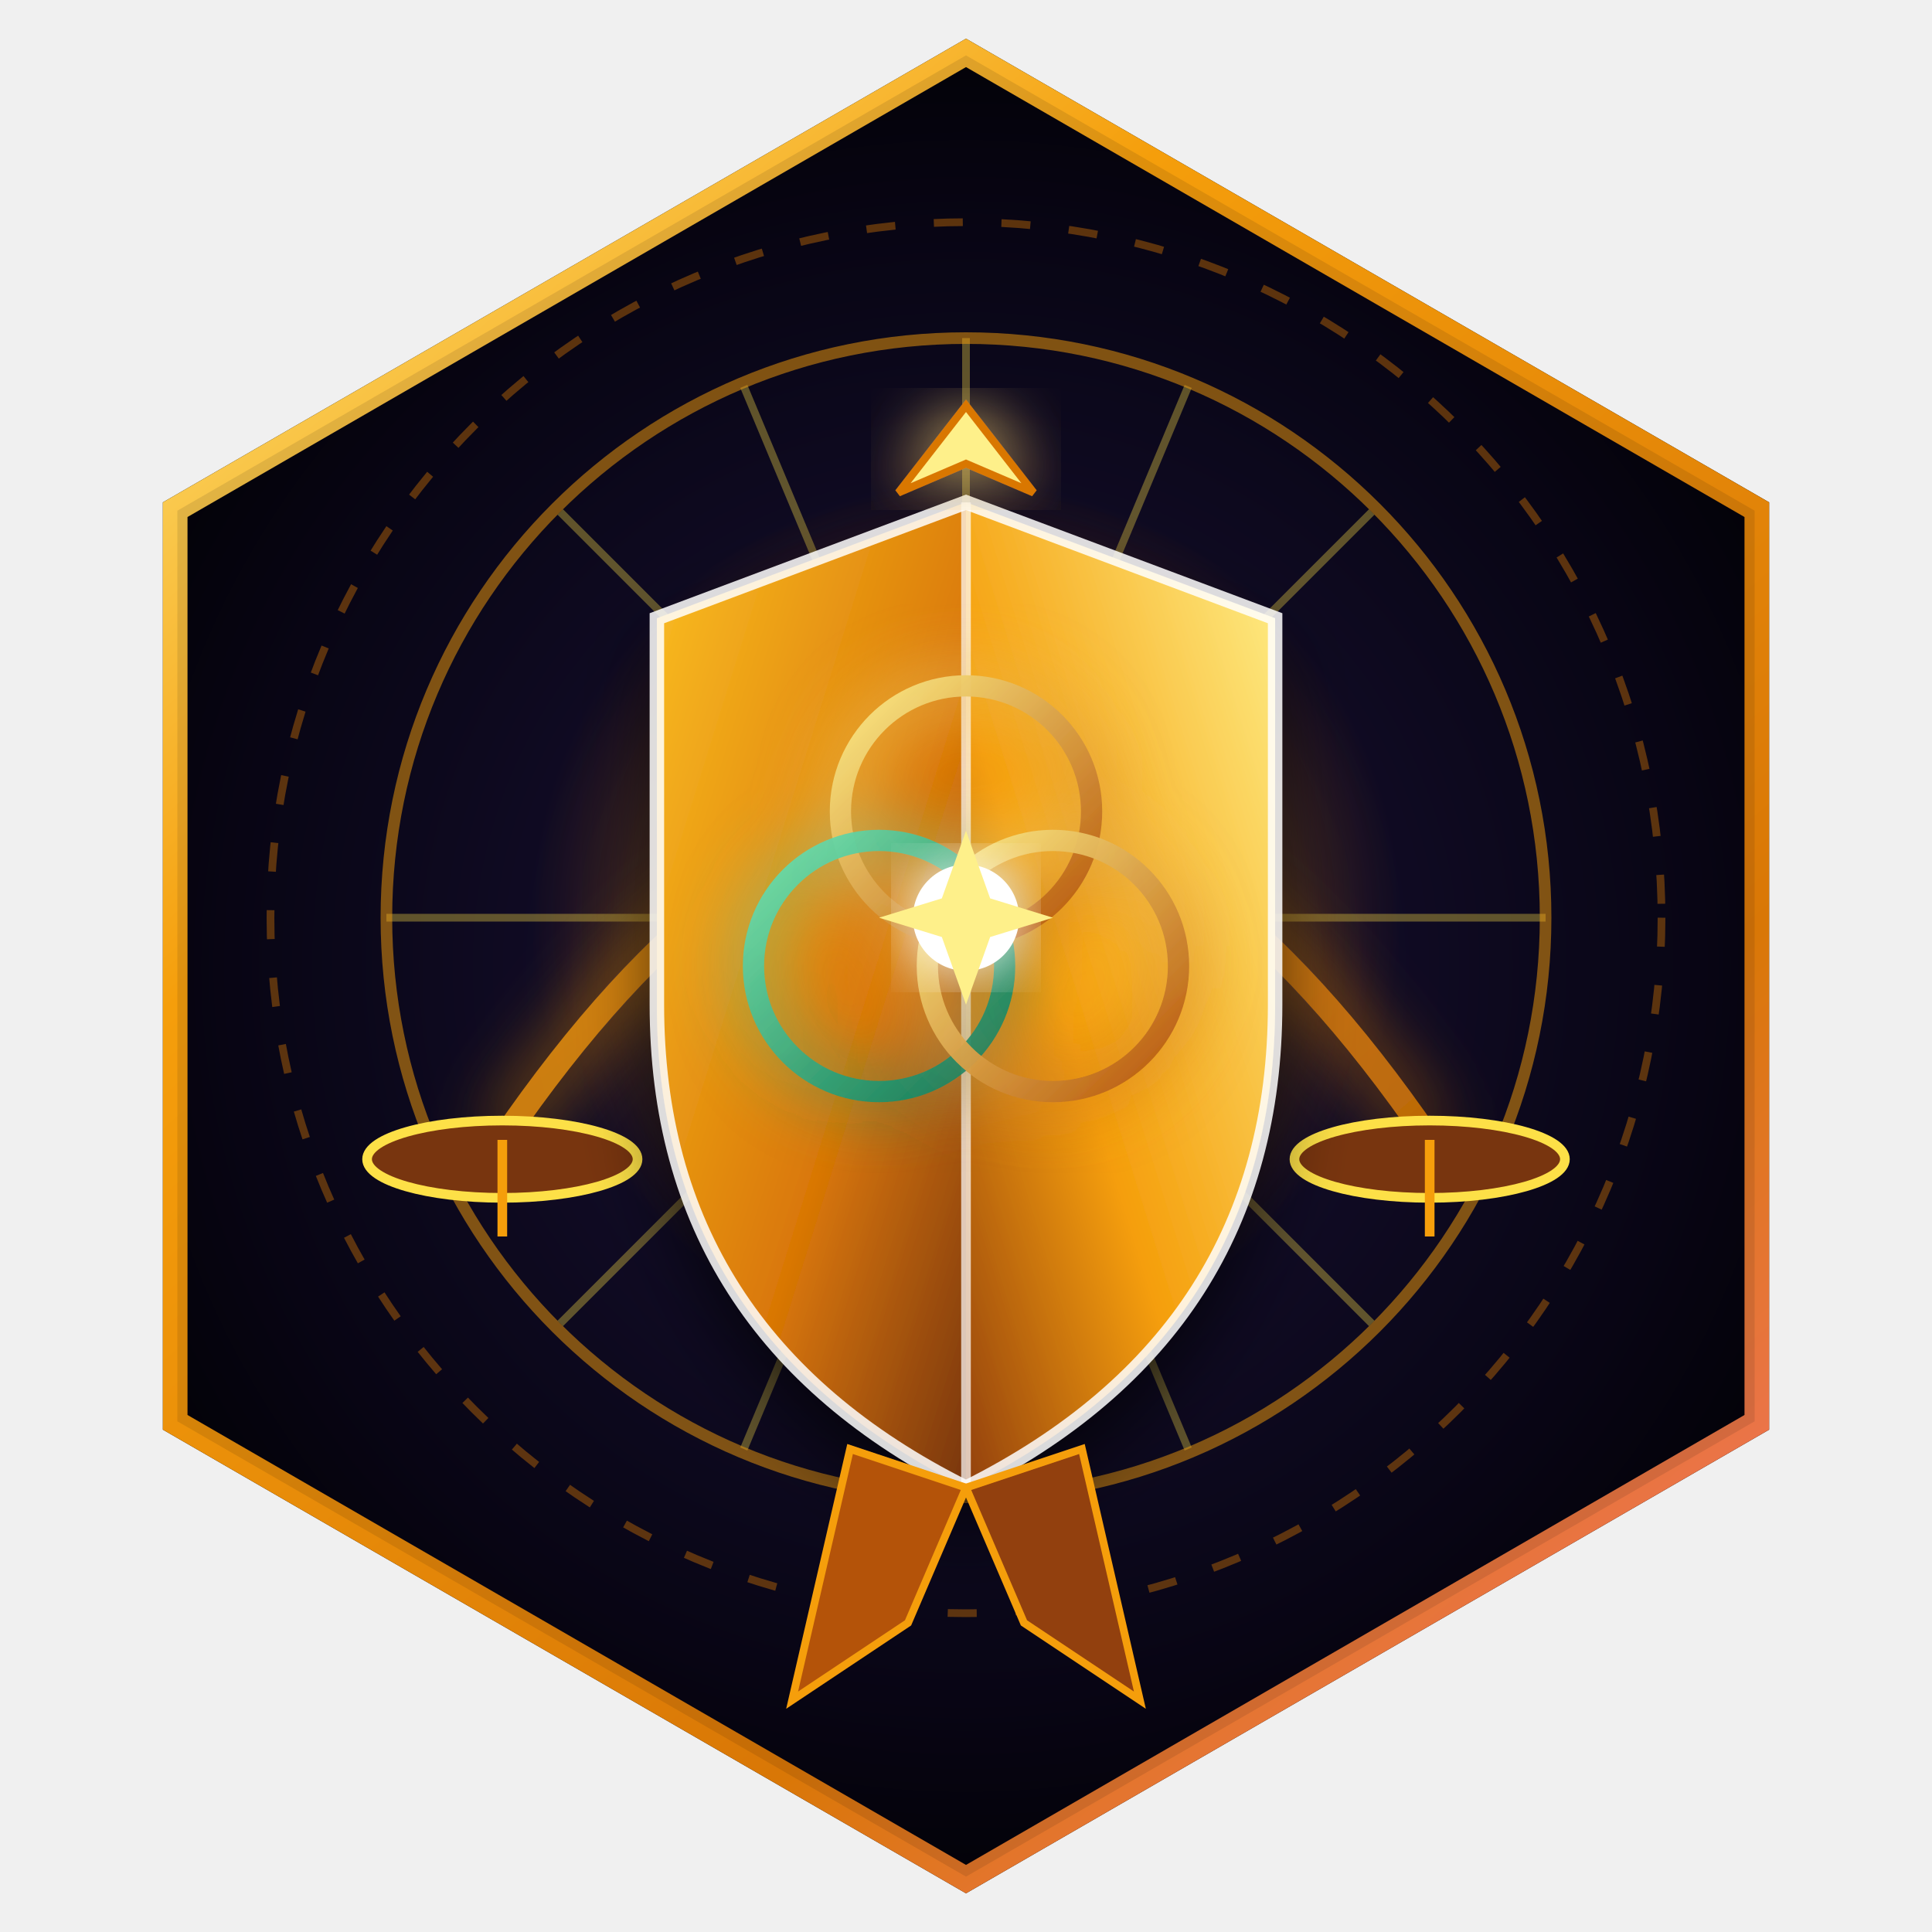
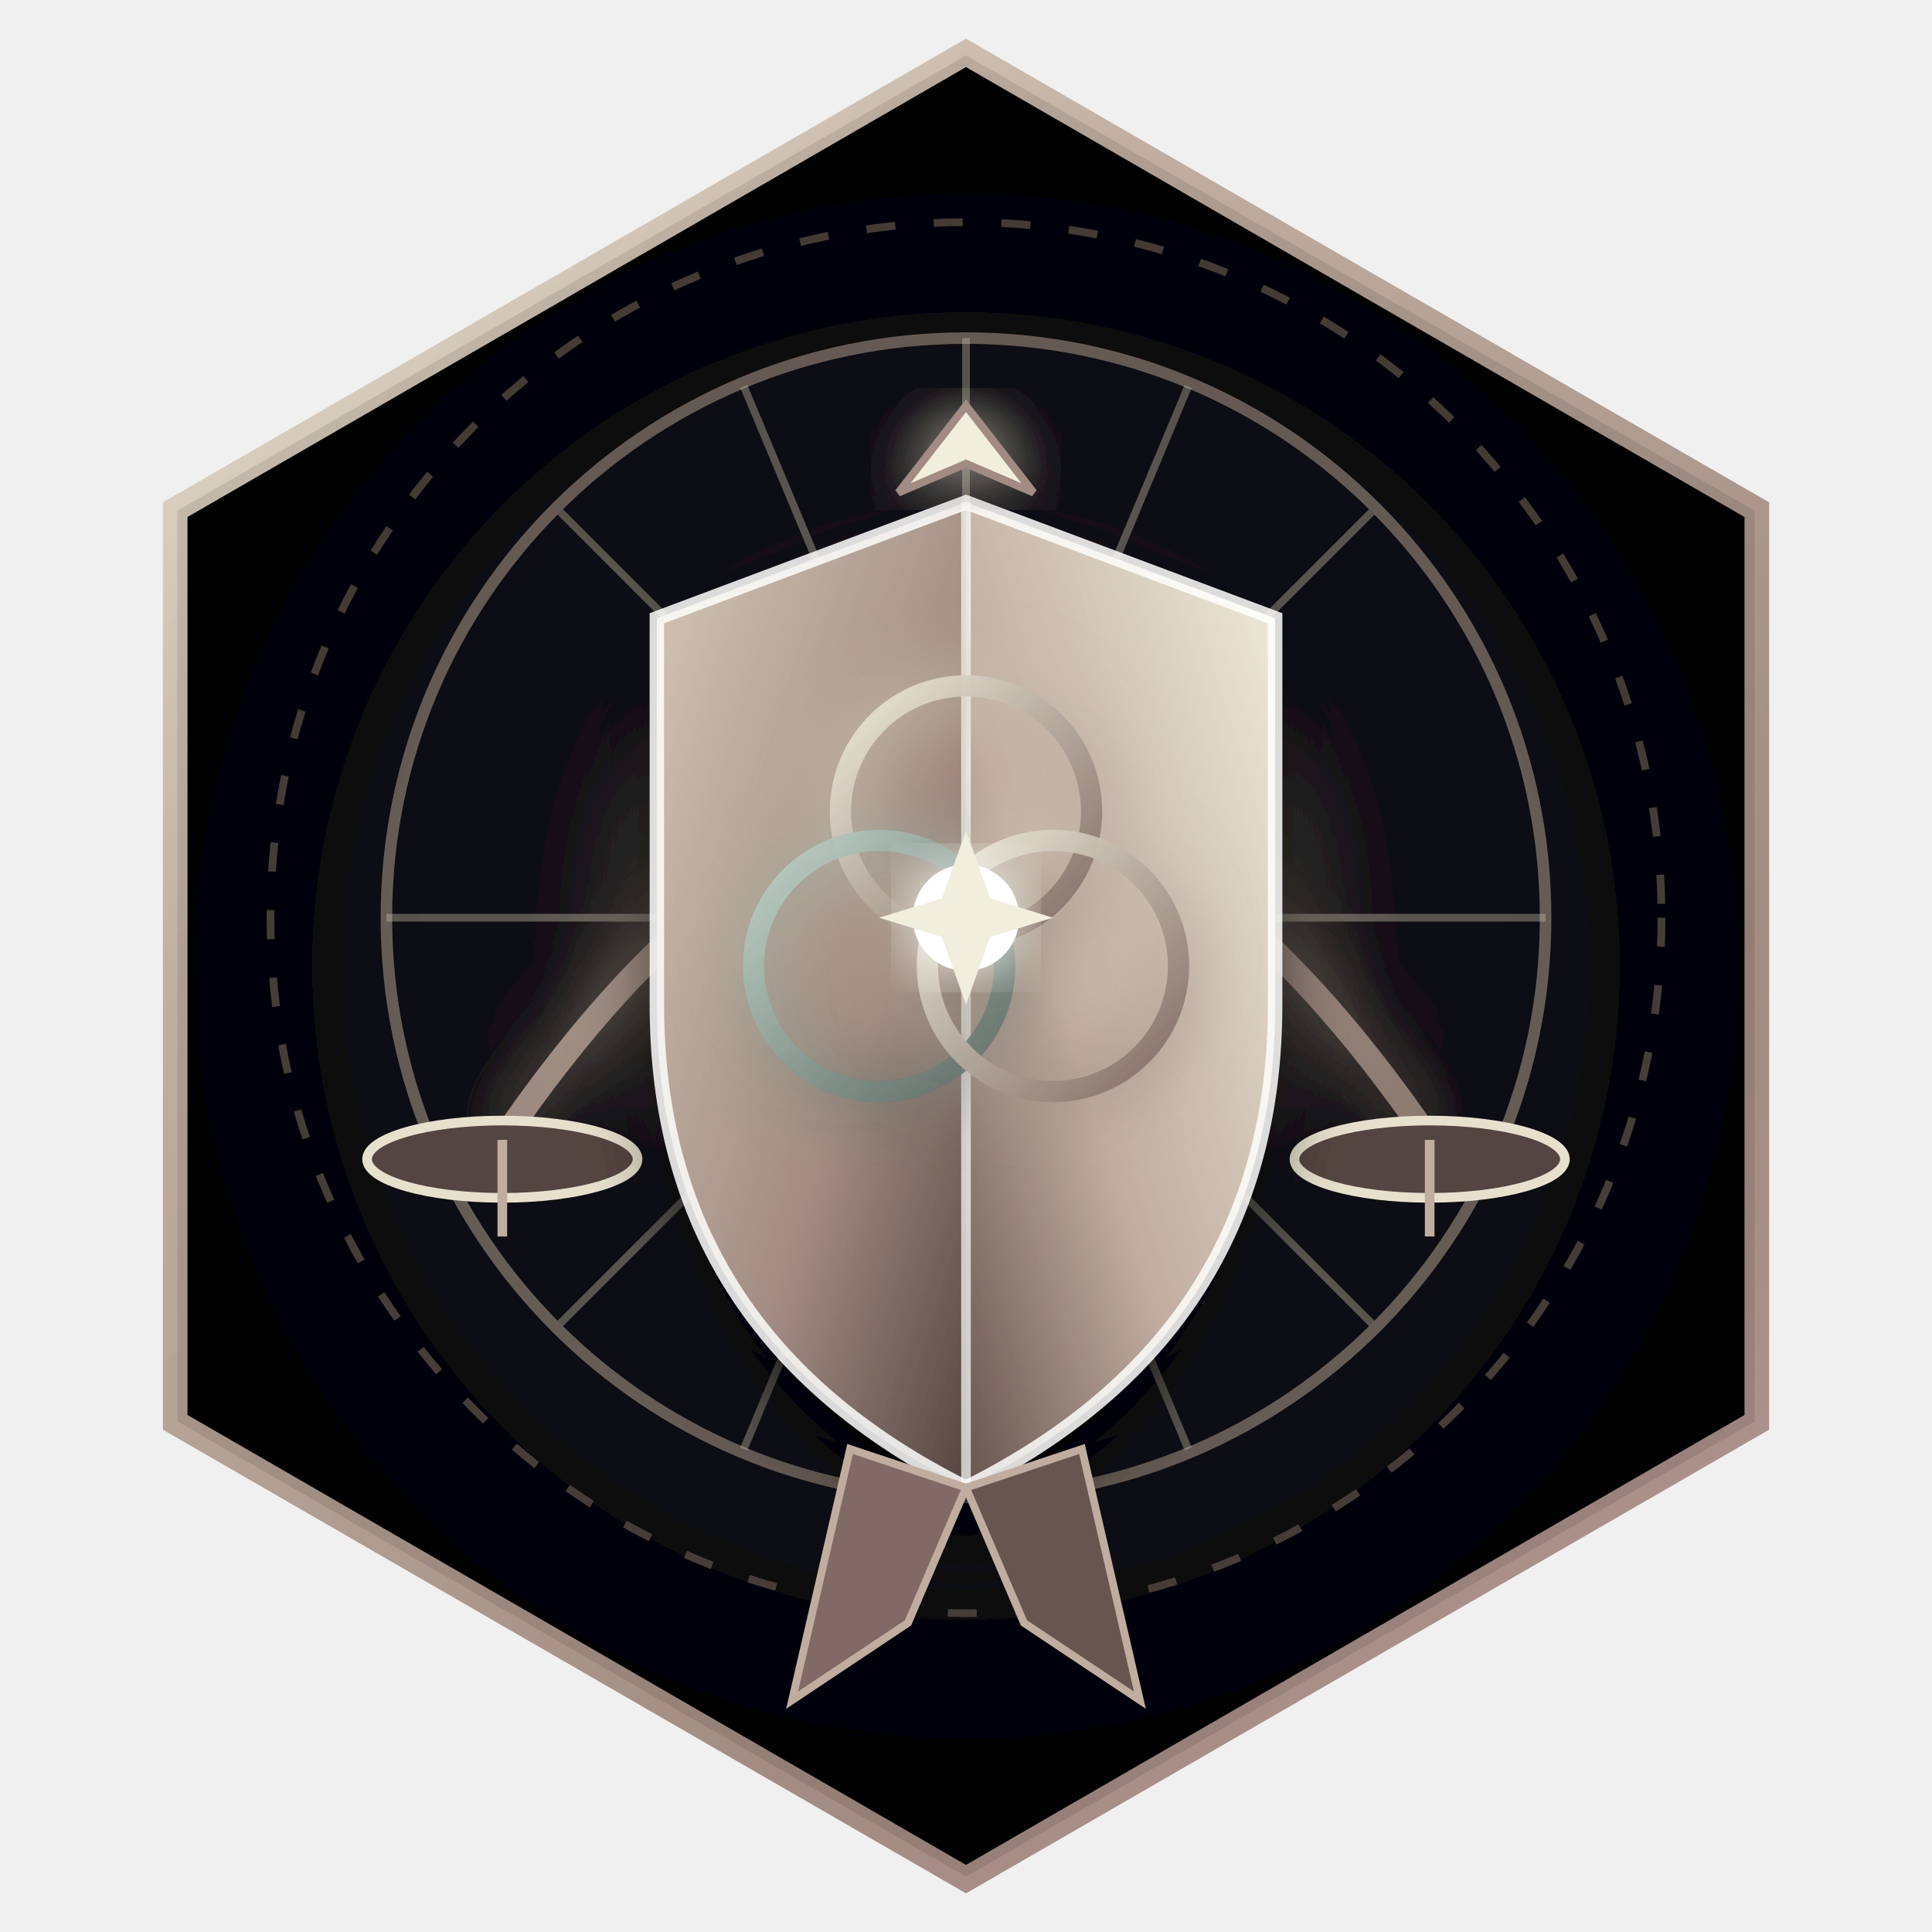
<svg xmlns="http://www.w3.org/2000/svg" viewBox="0 0 200 200" width="200" height="200">
  <defs>
    <clipPath id="assureHexClip">
      <polygon points="100,4 183.14,52 183.14,148 100,196 16.86,148 16.86,52" />
    </clipPath>
    <radialGradient id="assureBg" cx="100" cy="100" r="95" gradientUnits="userSpaceOnUse">
      <stop offset="0%" stop-color="#1c1635" />
      <stop offset="45%" stop-color="#100b24" />
      <stop offset="80%" stop-color="#080514" />
      <stop offset="100%" stop-color="#030208" />
    </radialGradient>
    <linearGradient id="assureRim" x1="16.86" y1="4" x2="183.14" y2="196" gradientUnits="userSpaceOnUse">
      <stop offset="0%" stop-color="#fef08a" />
      <stop offset="30%" stop-color="#f59e0b" />
      <stop offset="70%" stop-color="#d97706" />
      <stop offset="100%" stop-color="#fb7185" />
    </linearGradient>
    <linearGradient id="shieldLeft" x1="0" y1="0" x2="1" y2="1">
      <stop offset="0%" stop-color="#fbbf24" />
      <stop offset="60%" stop-color="#d97706" />
      <stop offset="100%" stop-color="#78350f" />
    </linearGradient>
    <linearGradient id="shieldRight" x1="1" y1="0" x2="0" y2="1">
      <stop offset="0%" stop-color="#fef08a" />
      <stop offset="60%" stop-color="#f59e0b" />
      <stop offset="100%" stop-color="#92400e" />
    </linearGradient>
    <radialGradient id="sunburstGrad" cx="100" cy="95" r="45" gradientUnits="userSpaceOnUse">
      <stop offset="0%" stop-color="#ffffff" stop-opacity="0.95" />
      <stop offset="30%" stop-color="#fde047" stop-opacity="0.7" />
      <stop offset="70%" stop-color="#f59e0b" stop-opacity="0.25" />
      <stop offset="100%" stop-color="#b45309" stop-opacity="0" />
    </radialGradient>
    <linearGradient id="triadGold" x1="0" y1="0" x2="1" y2="1">
      <stop offset="0%" stop-color="#fef08a" />
      <stop offset="100%" stop-color="#b45309" />
    </linearGradient>
    <linearGradient id="receiptEmerald" x1="0" y1="0" x2="1" y2="1">
      <stop offset="0%" stop-color="#6ee7b7" />
      <stop offset="100%" stop-color="#047857" />
    </linearGradient>
    <filter id="assureGlow" x="-20%" y="-20%" width="140%" height="140%">
      <feGaussianBlur stdDeviation="3.5" result="blur" />
      <feMerge>
        <feMergeNode in="blur" />
        <feMergeNode in="SourceGraphic" />
      </feMerge>
    </filter>
    <filter id="sealShadow" x="-20%" y="-20%" width="140%" height="140%">
      <feDropShadow dx="0" dy="4" stdDeviation="4" flood-color="#000000" flood-opacity="0.7" />
    </filter>
+     <filter id="grayscale80" x="0%" y="0%" width="100%" height="100%">
+       <feColorMatrix type="saturate" values="0.2" />
+     </filter>
  </defs>
  <g clip-path="url(#assureHexClip)">
-     <polygon points="100,4 183.14,52 183.14,148 100,196 16.86,148 16.86,52" fill="url(#assureBg)" />
-     <circle cx="100" cy="95" r="45" fill="url(#sunburstGrad)" />
-     <g stroke="#fde047" stroke-width="0.8" opacity="0.35">
-       <line x1="100" y1="35" x2="100" y2="155" />
-       <line x1="40" y1="95" x2="160" y2="95" />
-       <line x1="58" y1="53" x2="142" y2="137" />
-       <line x1="58" y1="137" x2="142" y2="53" />
-       <line x1="77" y1="40" x2="123" y2="150" />
-       <line x1="123" y1="40" x2="77" y2="150" />
+     <g filter="url(#grayscale80)">
+       <polygon points="100,4 183.14,52 183.14,148 100,196 16.86,148 16.86,52" fill="url(#assureBg)" />
+       <circle cx="100" cy="95" r="45" fill="url(#sunburstGrad)" />
+       <g stroke="#fde047" stroke-width="0.8" opacity="0.35">
+         <line x1="100" y1="35" x2="100" y2="155" />
+         <line x1="40" y1="95" x2="160" y2="95" />
+         <line x1="58" y1="53" x2="142" y2="137" />
+         <line x1="58" y1="137" x2="142" y2="53" />
+         <line x1="77" y1="40" x2="123" y2="150" />
+         <line x1="123" y1="40" x2="77" y2="150" />
+       </g>
+       <circle cx="100" cy="95" r="72" fill="none" stroke="#d97706" stroke-width="0.8" stroke-dasharray="3,4" opacity="0.4" />
+       <circle cx="100" cy="95" r="60" fill="none" stroke="#f59e0b" stroke-width="1.2" opacity="0.5" />
+       <path d="M 52,118 Q 100,48 148,118" fill="none" stroke="url(#assureRim)" stroke-width="2.5" opacity="0.85" filter="url(#assureGlow)" />
+       <ellipse cx="52" cy="120" rx="14" ry="4" fill="#78350f" stroke="#fde047" stroke-width="1" />
+       <ellipse cx="148" cy="120" rx="14" ry="4" fill="#78350f" stroke="#fde047" stroke-width="1" />
+       <line x1="52" y1="118" x2="52" y2="128" stroke="#f59e0b" stroke-width="1" />
+       <line x1="148" y1="118" x2="148" y2="128" stroke="#f59e0b" stroke-width="1" />
+       <g filter="url(#sealShadow)">
+         <path d="M 100,52 L 68,64 L 68,104 Q 68,138 100,154 Z" fill="url(#shieldLeft)" />
+         <path d="M 100,52 L 132,64 L 132,104 Q 132,138 100,154 Z" fill="url(#shieldRight)" />
+       </g>
+       <path d="M 100,52 L 68,64 L 68,104 Q 68,138 100,154 Q 132,138 132,104 L 132,64 Z" fill="none" stroke="#ffffff" stroke-width="1.5" opacity="0.85" />
+       <line x1="100" y1="52" x2="100" y2="154" stroke="#ffffff" stroke-width="1" opacity="0.7" />
+       <g filter="url(#assureGlow)">
+         <circle cx="100" cy="84" r="13" fill="none" stroke="url(#triadGold)" stroke-width="2.2" opacity="0.95" />
+         <circle cx="91" cy="100" r="13" fill="none" stroke="url(#receiptEmerald)" stroke-width="2.2" opacity="0.9" />
+         <circle cx="109" cy="100" r="13" fill="none" stroke="url(#triadGold)" stroke-width="2.2" opacity="0.95" />
+       </g>
+       <circle cx="100" cy="95" r="5.5" fill="#ffffff" filter="url(#assureGlow)" />
+       <polygon points="100,86 102.5,93 109,95 102.5,97 100,104 97.5,97 91,95 97.5,93" fill="#fef08a" />
+       <polygon points="100,42 107,51 100,48 93,51" fill="#fef08a" stroke="#d97706" stroke-width="0.8" filter="url(#assureGlow)" />
+       <polygon points="88,150 82,176 94,168 100,154" fill="#b45309" stroke="#f59e0b" stroke-width="0.8" />
+       <polygon points="112,150 118,176 106,168 100,154" fill="#92400e" stroke="#f59e0b" stroke-width="0.8" />
+       <polygon points="100,5.5 181.84,52.8 181.84,147.2 100,194.5 18.16,147.2 18.16,52.8" fill="none" stroke="url(#assureRim)" stroke-width="2.5" opacity="0.9" />
+       <polygon points="100,4 183.14,52 183.14,148 100,196 16.86,148 16.86,52" fill="none" stroke="url(#assureRim)" stroke-width="3" />
    </g>
-     <circle cx="100" cy="95" r="72" fill="none" stroke="#d97706" stroke-width="0.8" stroke-dasharray="3,4" opacity="0.4" />
-     <circle cx="100" cy="95" r="60" fill="none" stroke="#f59e0b" stroke-width="1.2" opacity="0.5" />
-     <path d="M 52,118 Q 100,48 148,118" fill="none" stroke="url(#assureRim)" stroke-width="2.5" opacity="0.85" filter="url(#assureGlow)" />
-     <ellipse cx="52" cy="120" rx="14" ry="4" fill="#78350f" stroke="#fde047" stroke-width="1" />
-     <ellipse cx="148" cy="120" rx="14" ry="4" fill="#78350f" stroke="#fde047" stroke-width="1" />
-     <line x1="52" y1="118" x2="52" y2="128" stroke="#f59e0b" stroke-width="1" />
-     <line x1="148" y1="118" x2="148" y2="128" stroke="#f59e0b" stroke-width="1" />
-     <g filter="url(#sealShadow)">
-       <path d="M 100,52 L 68,64 L 68,104 Q 68,138 100,154 Z" fill="url(#shieldLeft)" />
-       <path d="M 100,52 L 132,64 L 132,104 Q 132,138 100,154 Z" fill="url(#shieldRight)" />
-     </g>
-     <path d="M 100,52 L 68,64 L 68,104 Q 68,138 100,154 Q 132,138 132,104 L 132,64 Z" fill="none" stroke="#ffffff" stroke-width="1.5" opacity="0.85" />
-     <line x1="100" y1="52" x2="100" y2="154" stroke="#ffffff" stroke-width="1" opacity="0.7" />
-     <g filter="url(#assureGlow)">
-       <circle cx="100" cy="84" r="13" fill="none" stroke="url(#triadGold)" stroke-width="2.2" opacity="0.95" />
-       <circle cx="91" cy="100" r="13" fill="none" stroke="url(#receiptEmerald)" stroke-width="2.2" opacity="0.9" />
-       <circle cx="109" cy="100" r="13" fill="none" stroke="url(#triadGold)" stroke-width="2.2" opacity="0.95" />
-     </g>
-     <circle cx="100" cy="95" r="5.5" fill="#ffffff" filter="url(#assureGlow)" />
-     <polygon points="100,86 102.5,93 109,95 102.5,97 100,104 97.5,97 91,95 97.5,93" fill="#fef08a" />
-     <polygon points="100,42 107,51 100,48 93,51" fill="#fef08a" stroke="#d97706" stroke-width="0.8" filter="url(#assureGlow)" />
-     <polygon points="88,150 82,176 94,168 100,154" fill="#b45309" stroke="#f59e0b" stroke-width="0.8" />
-     <polygon points="112,150 118,176 106,168 100,154" fill="#92400e" stroke="#f59e0b" stroke-width="0.8" />
-     <polygon points="100,5.5 181.84,52.8 181.84,147.2 100,194.5 18.16,147.2 18.16,52.8" fill="none" stroke="url(#assureRim)" stroke-width="2.5" opacity="0.9" />
-     <polygon points="100,4 183.14,52 183.14,148 100,196 16.86,148 16.86,52" fill="none" stroke="url(#assureRim)" stroke-width="3" />
  </g>
</svg>
